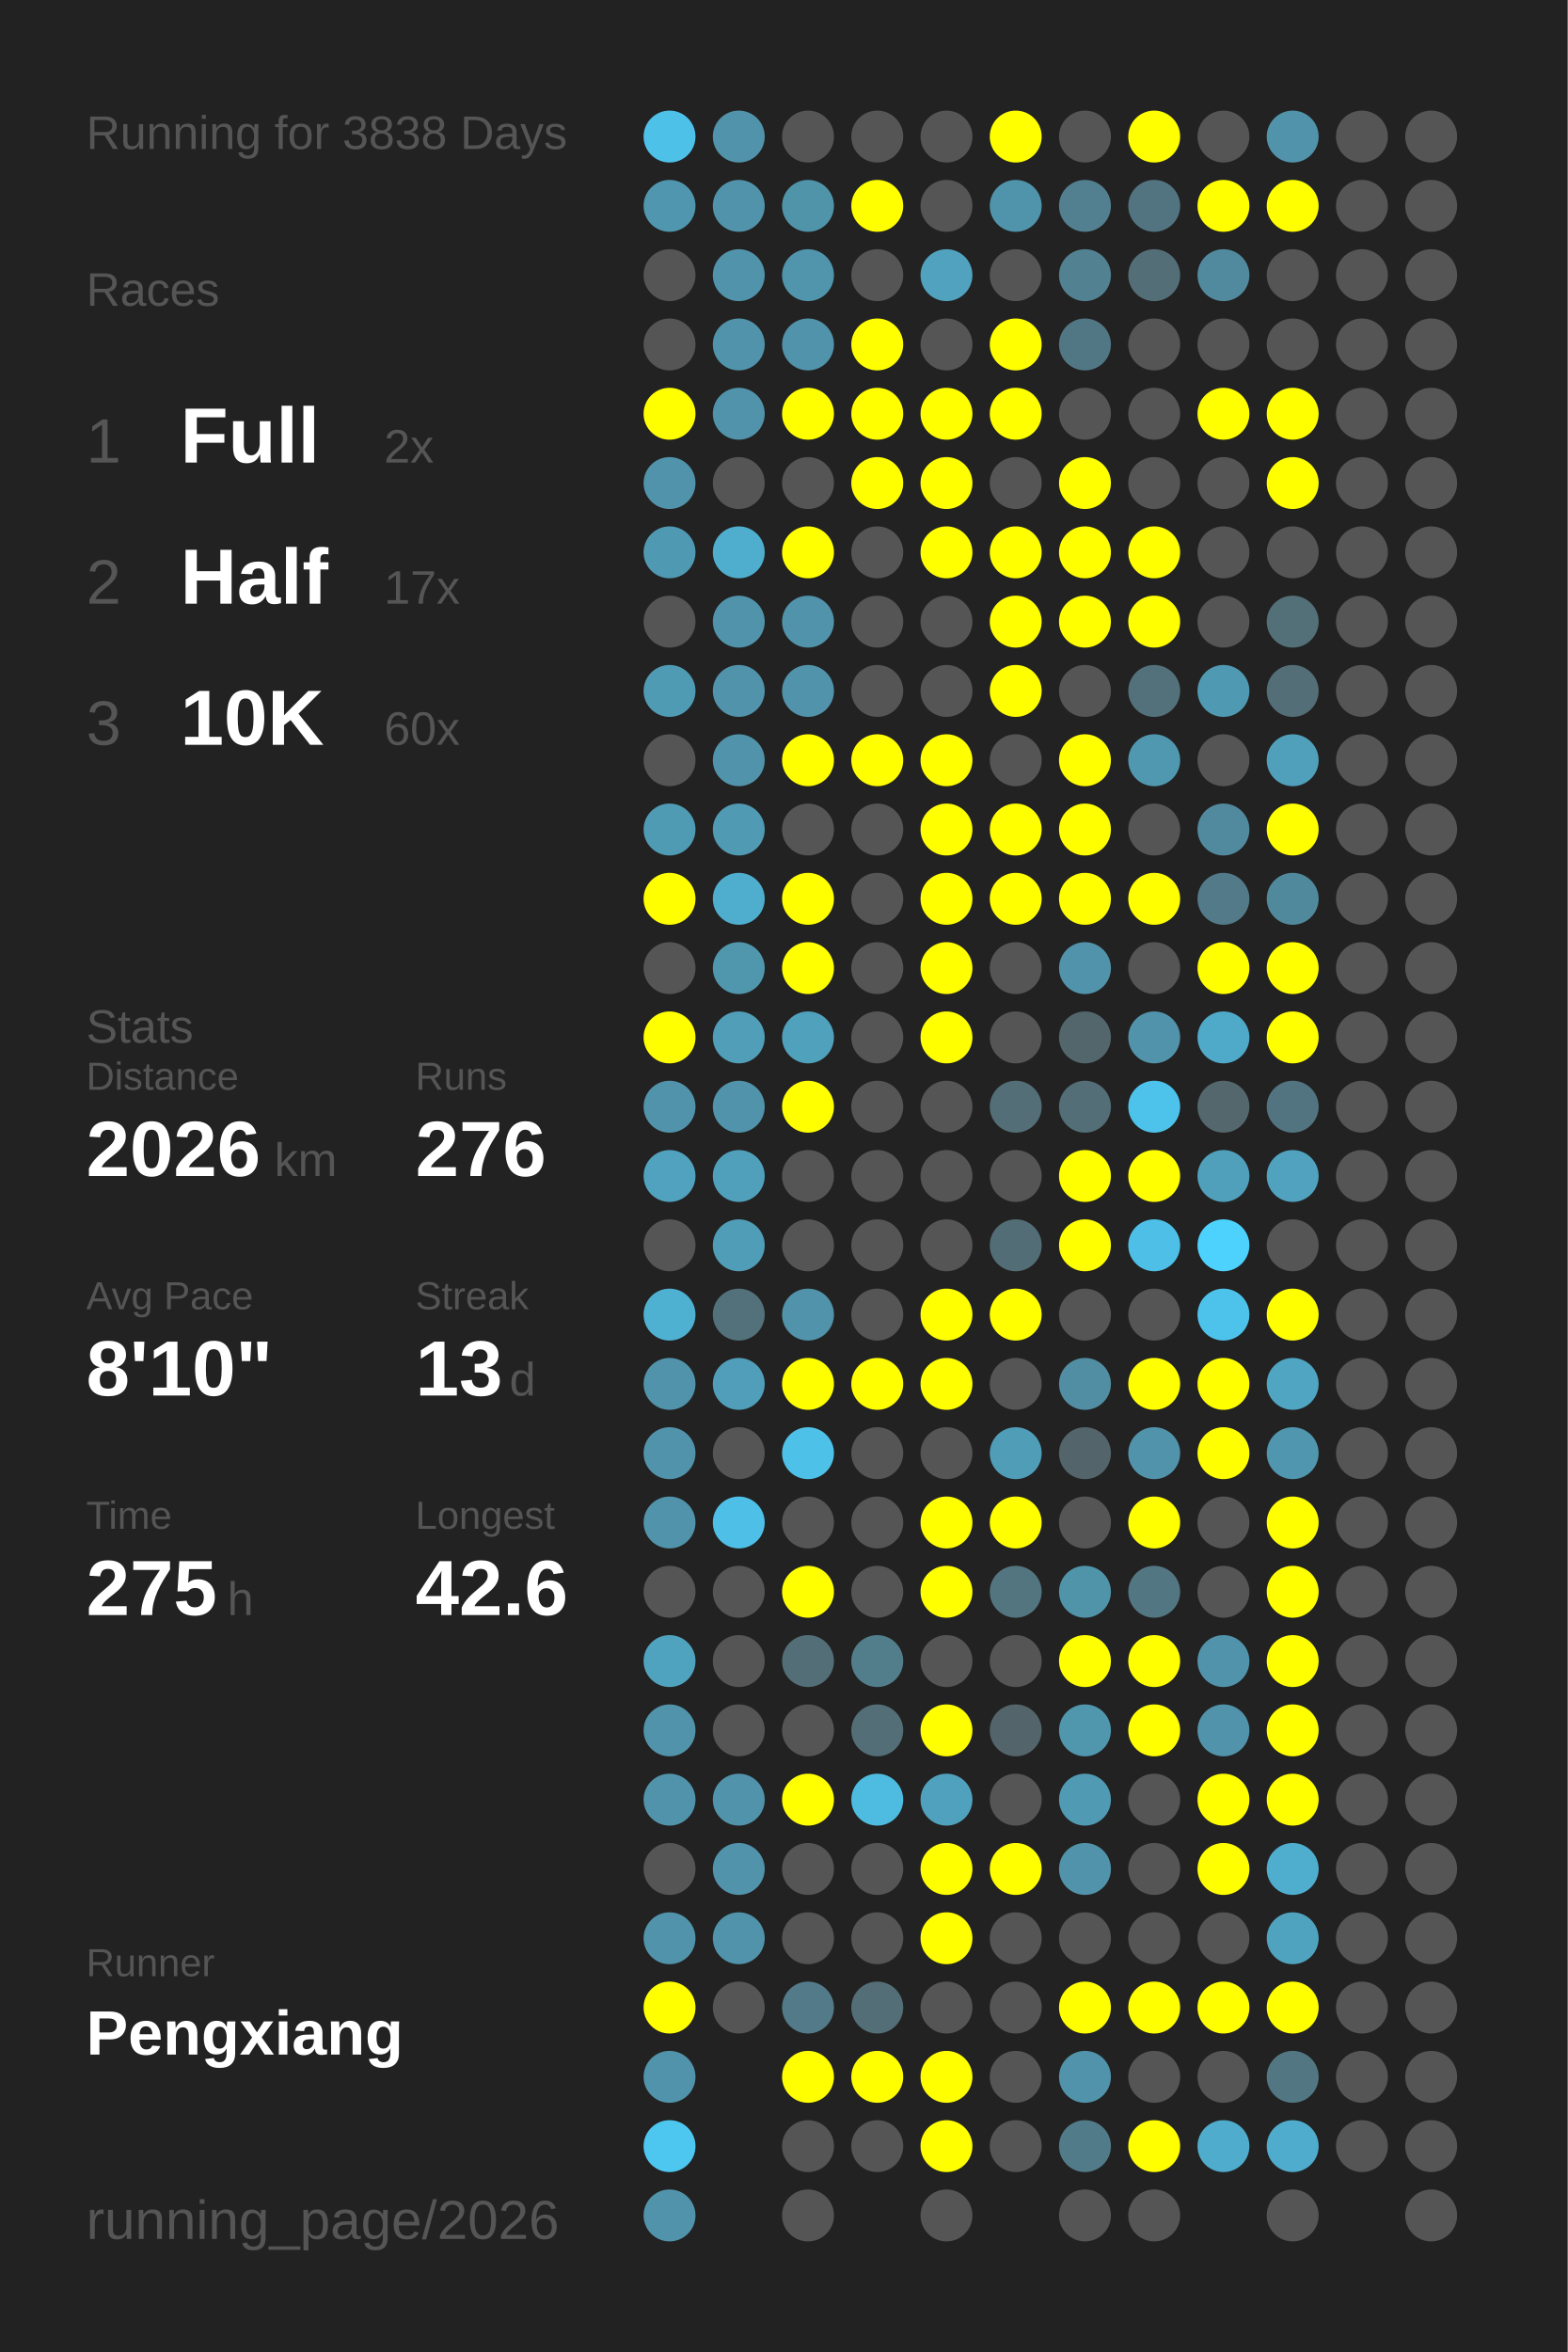
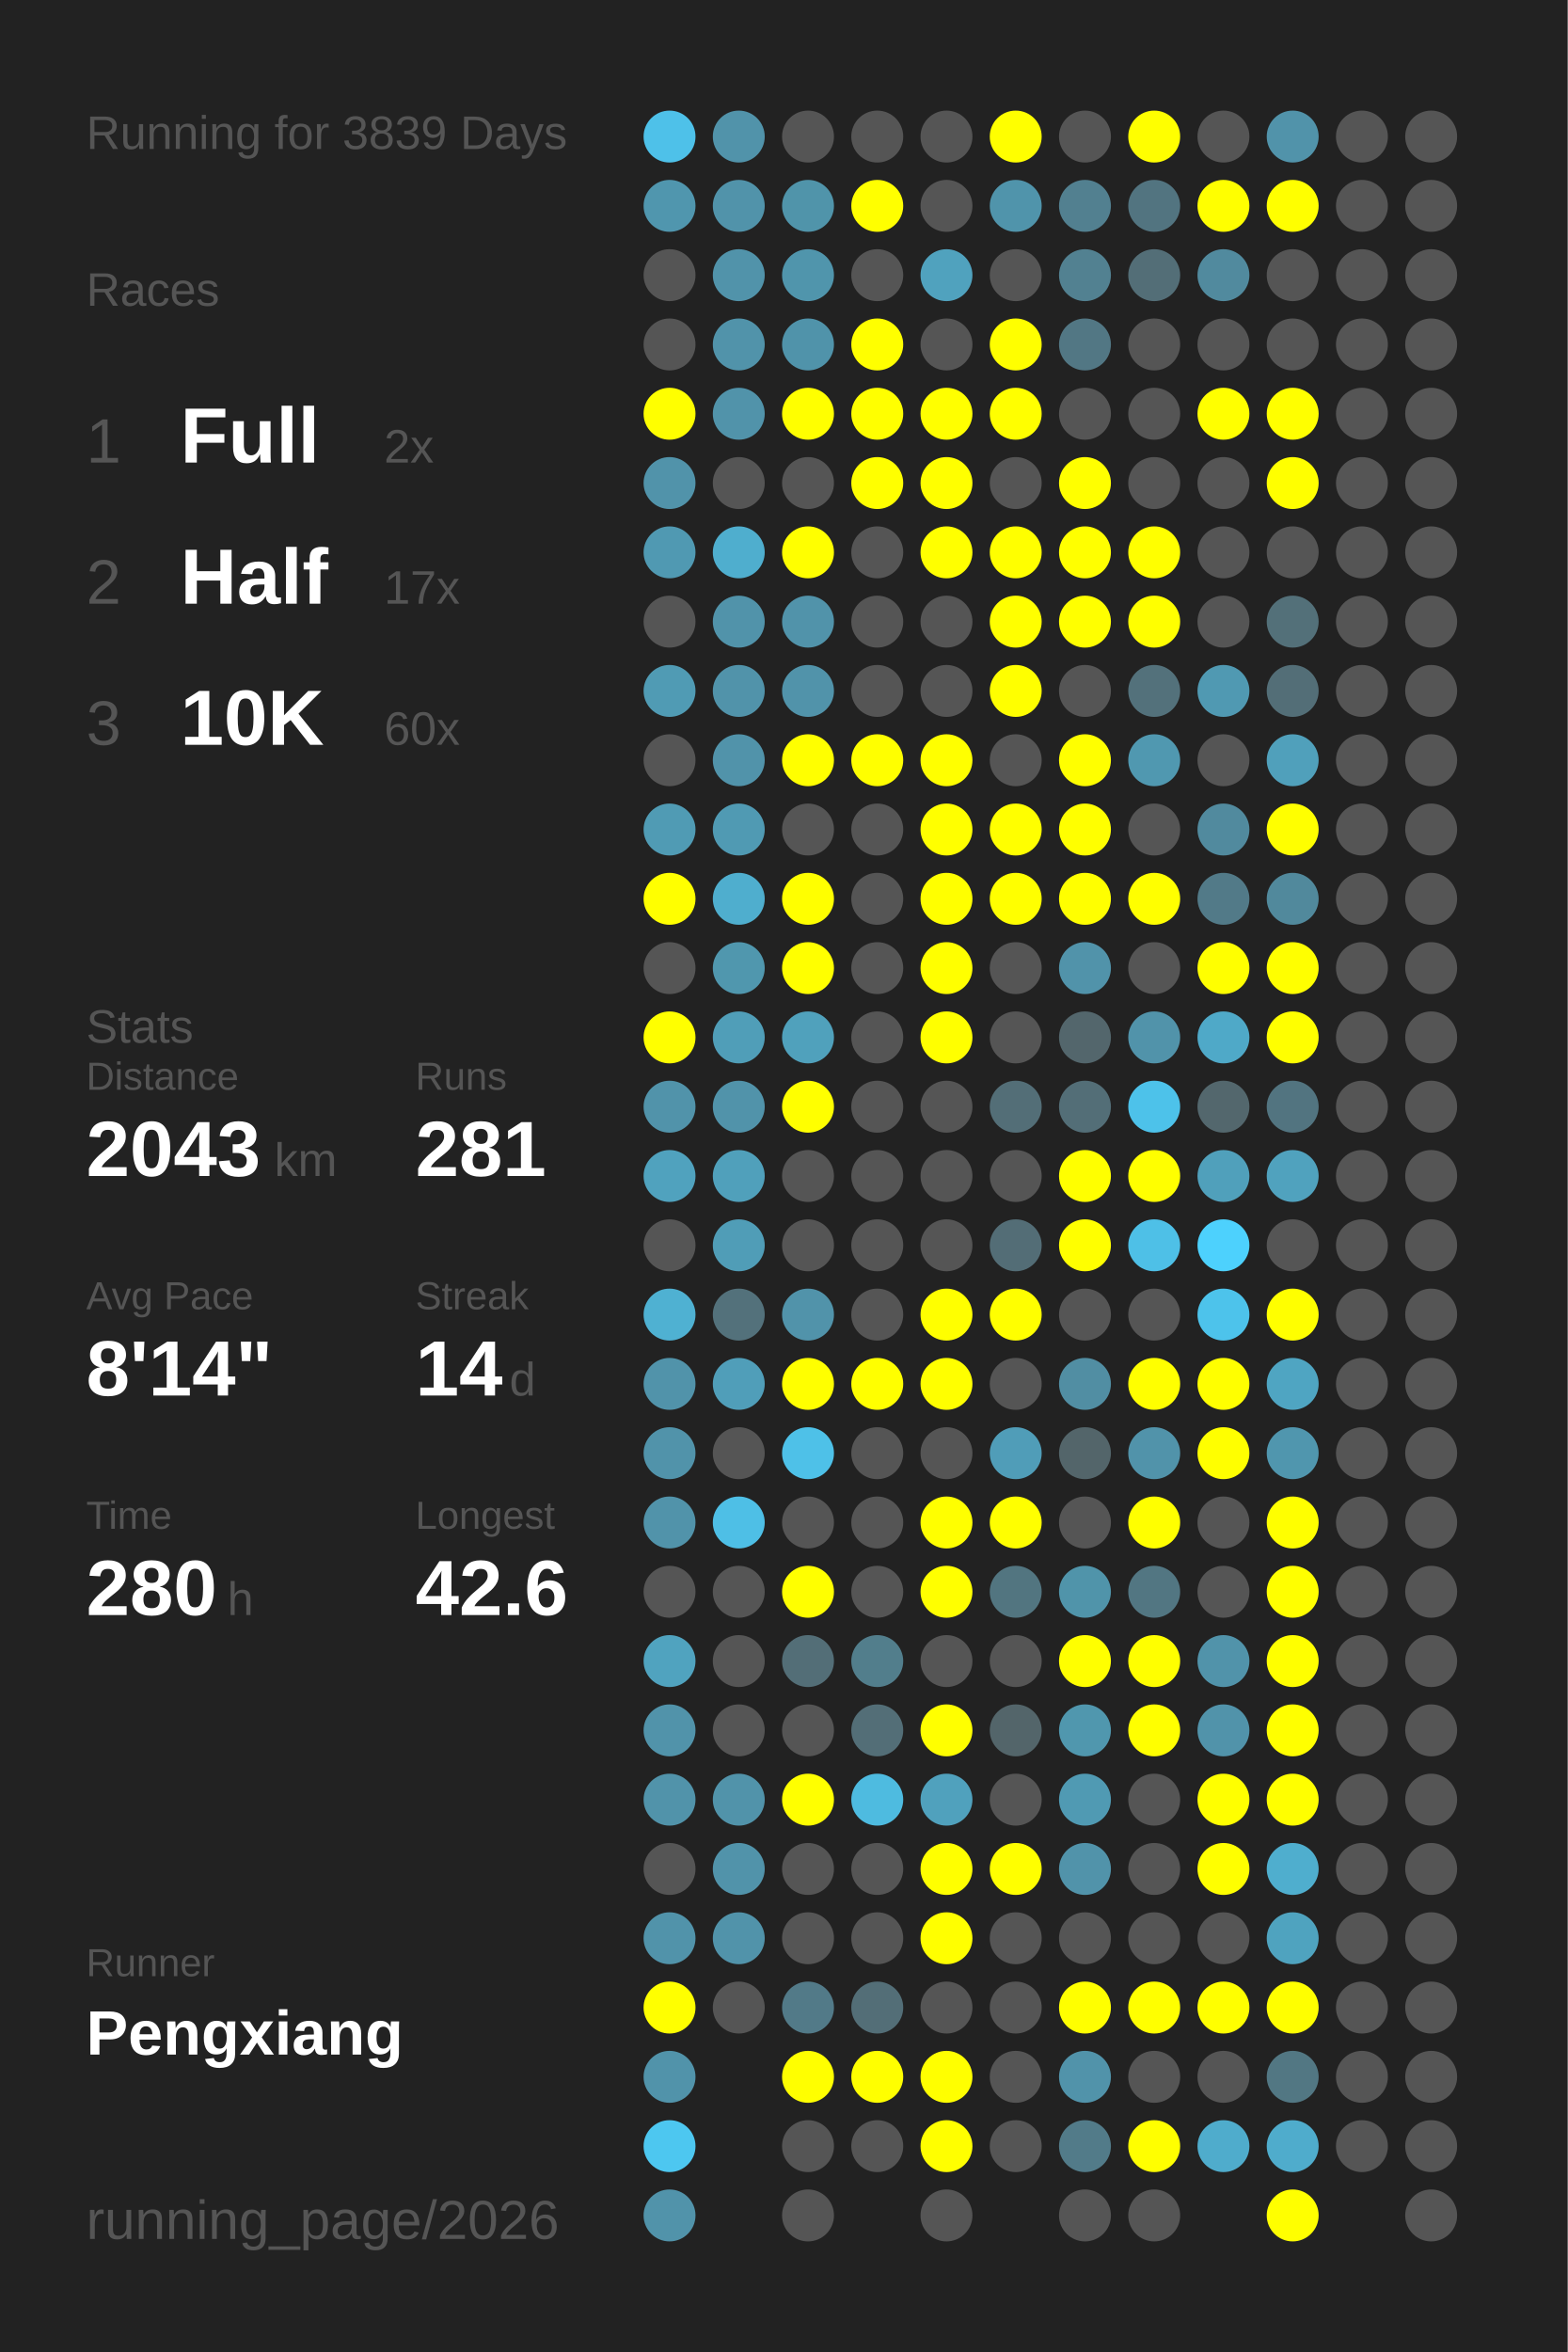
<svg xmlns="http://www.w3.org/2000/svg" baseProfile="full" height="300mm" version="1.1" viewBox="0,0,200,300" width="200mm">
  <defs />
  <rect fill="#222222" height="300" width="200" x="0" y="0" />
-   <text fill="#555555" style="font-size:6px; font-family:Arial;" x="11" y="19">Running for 3838 Days</text>
+   <text fill="#555555" style="font-size:6px; font-family:Arial;" x="11" y="19">Running for 3839 Days</text>
  <text fill="#555555" style="font-size:6px; font-family:Arial;" x="11" y="39">Races</text>
  <text fill="#555555" style="font-size:8px; font-family:Arial;" x="11" y="59">1</text>
  <text fill="#FFFFFF" style="font-size:10px; font-family:Arial; font-weight:bold;" x="23" y="59">Full</text>
  <text fill="#555555" style="font-size:6px; font-family:Arial;" x="49" y="59">2x</text>
  <text fill="#555555" style="font-size:8px; font-family:Arial;" x="11" y="77">2</text>
  <text fill="#FFFFFF" style="font-size:10px; font-family:Arial; font-weight:bold;" x="23" y="77">Half</text>
  <text fill="#555555" style="font-size:6px; font-family:Arial;" x="49" y="77">17x</text>
  <text fill="#555555" style="font-size:8px; font-family:Arial;" x="11" y="95">3</text>
  <text fill="#FFFFFF" style="font-size:10px; font-family:Arial; font-weight:bold;" x="23" y="95">10K</text>
  <text fill="#555555" style="font-size:6px; font-family:Arial;" x="49" y="95">60x</text>
  <text fill="#555555" style="font-size:6px; font-family:Arial;" x="11" y="133">Stats</text>
  <text fill="#555555" style="font-size:5px; font-family:Arial;" x="11" y="139">Distance</text>
-   <text fill="#FFFFFF" style="font-size:10px; font-family:Arial; font-weight:bold;" x="11" y="150">2026</text>
+   <text fill="#FFFFFF" style="font-size:10px; font-family:Arial; font-weight:bold;" x="11" y="150">2043</text>
  <text fill="#555555" style="font-size:6px; font-family:Arial;" x="35" y="150">km</text>
  <text fill="#555555" style="font-size:5px; font-family:Arial;" x="53" y="139">Runs</text>
-   <text fill="#FFFFFF" style="font-size:10px; font-family:Arial; font-weight:bold;" x="53" y="150">276</text>
+   <text fill="#FFFFFF" style="font-size:10px; font-family:Arial; font-weight:bold;" x="53" y="150">281</text>
  <text fill="#555555" style="font-size:5px; font-family:Arial;" x="11" y="167">Avg Pace</text>
-   <text fill="#FFFFFF" style="font-size:10px; font-family:Arial; font-weight:bold;" x="11" y="178">8'10"</text>
+   <text fill="#FFFFFF" style="font-size:10px; font-family:Arial; font-weight:bold;" x="11" y="178">8'14"</text>
  <text fill="#555555" style="font-size:5px; font-family:Arial;" x="53" y="167">Streak</text>
-   <text fill="#FFFFFF" style="font-size:10px; font-family:Arial; font-weight:bold;" x="53" y="178">13</text>
+   <text fill="#FFFFFF" style="font-size:10px; font-family:Arial; font-weight:bold;" x="53" y="178">14</text>
  <text fill="#555555" style="font-size:6px; font-family:Arial;" x="65" y="178">d</text>
  <text fill="#555555" style="font-size:5px; font-family:Arial;" x="11" y="195">Time</text>
-   <text fill="#FFFFFF" style="font-size:10px; font-family:Arial; font-weight:bold;" x="11" y="206">275</text>
+   <text fill="#FFFFFF" style="font-size:10px; font-family:Arial; font-weight:bold;" x="11" y="206">280</text>
  <text fill="#555555" style="font-size:6px; font-family:Arial;" x="29" y="206">h</text>
  <text fill="#555555" style="font-size:5px; font-family:Arial;" x="53" y="195">Longest</text>
  <text fill="#FFFFFF" style="font-size:10px; font-family:Arial; font-weight:bold;" x="53" y="206">42.6</text>
  <text fill="#555555" style="font-size:5px; font-family:Arial;" x="11" y="252.065">Runner</text>
  <text fill="#FFFFFF" style="font-size:8px; font-family:Arial; font-weight:bold;" x="11" y="262.065">Pengxiang</text>
  <text fill="#555555" style="font-size:7px; font-family:Arial;" x="11" y="285.581">running_page/2026</text>
  <circle cx="85.417" cy="17.419" fill="#4ec1e9" r="3.312" />
  <circle cx="85.417" cy="26.258" fill="#5096ae" r="3.312" />
  <circle cx="85.417" cy="35.097" fill="#555555" r="3.312" />
  <circle cx="85.417" cy="43.935" fill="#555555" r="3.312" />
  <circle cx="85.417" cy="52.774" fill="#FFFF00" r="3.312" />
  <circle cx="85.417" cy="61.613" fill="#5193aa" r="3.312" />
  <circle cx="85.417" cy="70.452" fill="#5099b2" r="3.312" />
  <circle cx="85.417" cy="79.29" fill="#555555" r="3.312" />
  <circle cx="85.417" cy="88.129" fill="#509bb4" r="3.312" />
  <circle cx="85.417" cy="96.968" fill="#555555" r="3.312" />
  <circle cx="85.417" cy="105.806" fill="#509bb4" r="3.312" />
  <circle cx="85.417" cy="114.645" fill="#FFFF00" r="3.312" />
  <circle cx="85.417" cy="123.484" fill="#555555" r="3.312" />
  <circle cx="85.417" cy="132.323" fill="#FFFF00" r="3.312" />
  <circle cx="85.417" cy="141.161" fill="#5193aa" r="3.312" />
  <circle cx="85.417" cy="150" fill="#50a2be" r="3.312" />
  <circle cx="85.417" cy="158.839" fill="#555555" r="3.312" />
  <circle cx="85.417" cy="167.677" fill="#4fb1d2" r="3.312" />
  <circle cx="85.417" cy="176.516" fill="#5193aa" r="3.312" />
  <circle cx="85.417" cy="185.355" fill="#5193aa" r="3.312" />
  <circle cx="85.417" cy="194.194" fill="#5193aa" r="3.312" />
  <circle cx="85.417" cy="203.032" fill="#555555" r="3.312" />
  <circle cx="85.417" cy="211.871" fill="#50a3bf" r="3.312" />
  <circle cx="85.417" cy="220.71" fill="#5193aa" r="3.312" />
  <circle cx="85.417" cy="229.548" fill="#5193aa" r="3.312" />
  <circle cx="85.417" cy="238.387" fill="#555555" r="3.312" />
  <circle cx="85.417" cy="247.226" fill="#5193aa" r="3.312" />
  <circle cx="85.417" cy="256.065" fill="#FFFF00" r="3.312" />
  <circle cx="85.417" cy="264.903" fill="#5193aa" r="3.312" />
  <circle cx="85.417" cy="273.742" fill="#4dc7f0" r="3.312" />
  <circle cx="85.417" cy="282.581" fill="#5193aa" r="3.312" />
  <circle cx="94.25" cy="17.419" fill="#5193aa" r="3.312" />
  <circle cx="94.25" cy="26.258" fill="#5193aa" r="3.312" />
  <circle cx="94.25" cy="35.097" fill="#5193aa" r="3.312" />
  <circle cx="94.25" cy="43.935" fill="#5193aa" r="3.312" />
  <circle cx="94.25" cy="52.774" fill="#5193aa" r="3.312" />
  <circle cx="94.25" cy="61.613" fill="#555555" r="3.312" />
  <circle cx="94.25" cy="70.452" fill="#4faece" r="3.312" />
  <circle cx="94.25" cy="79.29" fill="#5193aa" r="3.312" />
  <circle cx="94.25" cy="88.129" fill="#5193aa" r="3.312" />
  <circle cx="94.25" cy="96.968" fill="#5193aa" r="3.312" />
  <circle cx="94.25" cy="105.806" fill="#509ab3" r="3.312" />
  <circle cx="94.25" cy="114.645" fill="#4faece" r="3.312" />
  <circle cx="94.25" cy="123.484" fill="#5097ae" r="3.312" />
  <circle cx="94.25" cy="132.323" fill="#509eb8" r="3.312" />
  <circle cx="94.25" cy="141.161" fill="#5193aa" r="3.312" />
  <circle cx="94.25" cy="150" fill="#50a0bb" r="3.312" />
  <circle cx="94.25" cy="158.839" fill="#509db7" r="3.312" />
  <circle cx="94.25" cy="167.677" fill="#53717b" r="3.312" />
  <circle cx="94.25" cy="176.516" fill="#509eb9" r="3.312" />
  <circle cx="94.25" cy="185.355" fill="#555555" r="3.312" />
  <circle cx="94.25" cy="194.194" fill="#4ebfe6" r="3.312" />
  <circle cx="94.25" cy="203.032" fill="#555555" r="3.312" />
  <circle cx="94.25" cy="211.871" fill="#555555" r="3.312" />
  <circle cx="94.25" cy="220.71" fill="#555555" r="3.312" />
  <circle cx="94.25" cy="229.548" fill="#5193aa" r="3.312" />
  <circle cx="94.25" cy="238.387" fill="#5193aa" r="3.312" />
  <circle cx="94.25" cy="247.226" fill="#5193aa" r="3.312" />
  <circle cx="94.25" cy="256.065" fill="#555555" r="3.312" />
  <circle cx="103.083" cy="17.419" fill="#555555" r="3.312" />
  <circle cx="103.083" cy="26.258" fill="#5094aa" r="3.312" />
  <circle cx="103.083" cy="35.097" fill="#5095ac" r="3.312" />
  <circle cx="103.083" cy="43.935" fill="#5093aa" r="3.312" />
  <circle cx="103.083" cy="52.774" fill="#FFFF00" r="3.312" />
  <circle cx="103.083" cy="61.613" fill="#555555" r="3.312" />
  <circle cx="103.083" cy="70.452" fill="#FFFF00" r="3.312" />
  <circle cx="103.083" cy="79.29" fill="#5193aa" r="3.312" />
  <circle cx="103.083" cy="88.129" fill="#5193aa" r="3.312" />
  <circle cx="103.083" cy="96.968" fill="#FFFF00" r="3.312" />
  <circle cx="103.083" cy="105.806" fill="#555555" r="3.312" />
  <circle cx="103.083" cy="114.645" fill="#FFFF00" r="3.312" />
  <circle cx="103.083" cy="123.484" fill="#FFFF00" r="3.312" />
  <circle cx="103.083" cy="132.323" fill="#50a1bc" r="3.312" />
  <circle cx="103.083" cy="141.161" fill="#FFFF00" r="3.312" />
  <circle cx="103.083" cy="150" fill="#555555" r="3.312" />
  <circle cx="103.083" cy="158.839" fill="#555555" r="3.312" />
  <circle cx="103.083" cy="167.677" fill="#5193aa" r="3.312" />
  <circle cx="103.083" cy="176.516" fill="#FFFF00" r="3.312" />
  <circle cx="103.083" cy="185.355" fill="#4ec1e8" r="3.312" />
  <circle cx="103.083" cy="194.194" fill="#555555" r="3.312" />
  <circle cx="103.083" cy="203.032" fill="#FFFF00" r="3.312" />
  <circle cx="103.083" cy="211.871" fill="#536e77" r="3.312" />
  <circle cx="103.083" cy="220.71" fill="#555555" r="3.312" />
  <circle cx="103.083" cy="229.548" fill="#FFFF00" r="3.312" />
  <circle cx="103.083" cy="238.387" fill="#555555" r="3.312" />
  <circle cx="103.083" cy="247.226" fill="#555555" r="3.312" />
  <circle cx="103.083" cy="256.065" fill="#527a88" r="3.312" />
  <circle cx="103.083" cy="264.903" fill="#FFFF00" r="3.312" />
  <circle cx="103.083" cy="273.742" fill="#555555" r="3.312" />
  <circle cx="103.083" cy="282.581" fill="#555555" r="3.312" />
  <circle cx="111.917" cy="17.419" fill="#555555" r="3.312" />
  <circle cx="111.917" cy="26.258" fill="#FFFF00" r="3.312" />
  <circle cx="111.917" cy="35.097" fill="#555555" r="3.312" />
  <circle cx="111.917" cy="43.935" fill="#FFFF00" r="3.312" />
  <circle cx="111.917" cy="52.774" fill="#FFFF00" r="3.312" />
  <circle cx="111.917" cy="61.613" fill="#FFFF00" r="3.312" />
  <circle cx="111.917" cy="70.452" fill="#555555" r="3.312" />
  <circle cx="111.917" cy="79.29" fill="#555555" r="3.312" />
  <circle cx="111.917" cy="88.129" fill="#555555" r="3.312" />
  <circle cx="111.917" cy="96.968" fill="#FFFF00" r="3.312" />
  <circle cx="111.917" cy="105.806" fill="#555555" r="3.312" />
  <circle cx="111.917" cy="114.645" fill="#555555" r="3.312" />
  <circle cx="111.917" cy="123.484" fill="#555555" r="3.312" />
  <circle cx="111.917" cy="132.323" fill="#555555" r="3.312" />
  <circle cx="111.917" cy="141.161" fill="#555555" r="3.312" />
  <circle cx="111.917" cy="150" fill="#555555" r="3.312" />
  <circle cx="111.917" cy="158.839" fill="#555555" r="3.312" />
  <circle cx="111.917" cy="167.677" fill="#555555" r="3.312" />
  <circle cx="111.917" cy="176.516" fill="#FFFF00" r="3.312" />
  <circle cx="111.917" cy="185.355" fill="#555555" r="3.312" />
  <circle cx="111.917" cy="194.194" fill="#555555" r="3.312" />
  <circle cx="111.917" cy="203.032" fill="#555555" r="3.312" />
  <circle cx="111.917" cy="211.871" fill="#527e8c" r="3.312" />
  <circle cx="111.917" cy="220.71" fill="#536e77" r="3.312" />
  <circle cx="111.917" cy="229.548" fill="#4ebbe0" r="3.312" />
  <circle cx="111.917" cy="238.387" fill="#555555" r="3.312" />
  <circle cx="111.917" cy="247.226" fill="#555555" r="3.312" />
  <circle cx="111.917" cy="256.065" fill="#536e77" r="3.312" />
  <circle cx="111.917" cy="264.903" fill="#FFFF00" r="3.312" />
  <circle cx="111.917" cy="273.742" fill="#555555" r="3.312" />
  <circle cx="120.75" cy="17.419" fill="#555555" r="3.312" />
  <circle cx="120.75" cy="26.258" fill="#555555" r="3.312" />
  <circle cx="120.75" cy="35.097" fill="#50a2be" r="3.312" />
  <circle cx="120.75" cy="43.935" fill="#555555" r="3.312" />
  <circle cx="120.75" cy="52.774" fill="#FFFF00" r="3.312" />
  <circle cx="120.75" cy="61.613" fill="#FFFF00" r="3.312" />
  <circle cx="120.75" cy="70.452" fill="#FFFF00" r="3.312" />
  <circle cx="120.75" cy="79.29" fill="#555555" r="3.312" />
  <circle cx="120.75" cy="88.129" fill="#555555" r="3.312" />
  <circle cx="120.75" cy="96.968" fill="#FFFF00" r="3.312" />
  <circle cx="120.75" cy="105.806" fill="#FFFF00" r="3.312" />
  <circle cx="120.75" cy="114.645" fill="#FFFF00" r="3.312" />
  <circle cx="120.75" cy="123.484" fill="#FFFF00" r="3.312" />
  <circle cx="120.75" cy="132.323" fill="#FFFF00" r="3.312" />
  <circle cx="120.75" cy="141.161" fill="#555555" r="3.312" />
  <circle cx="120.75" cy="150" fill="#555555" r="3.312" />
  <circle cx="120.75" cy="158.839" fill="#555555" r="3.312" />
  <circle cx="120.75" cy="167.677" fill="#FFFF00" r="3.312" />
  <circle cx="120.75" cy="176.516" fill="#FFFF00" r="3.312" />
  <circle cx="120.75" cy="185.355" fill="#555555" r="3.312" />
  <circle cx="120.75" cy="194.194" fill="#FFFF00" r="3.312" />
  <circle cx="120.75" cy="203.032" fill="#FFFF00" r="3.312" />
  <circle cx="120.75" cy="211.871" fill="#555555" r="3.312" />
  <circle cx="120.75" cy="220.71" fill="#FFFF00" r="3.312" />
  <circle cx="120.75" cy="229.548" fill="#50a1bd" r="3.312" />
  <circle cx="120.75" cy="238.387" fill="#FFFF00" r="3.312" />
  <circle cx="120.75" cy="247.226" fill="#FFFF00" r="3.312" />
  <circle cx="120.75" cy="256.065" fill="#555555" r="3.312" />
  <circle cx="120.75" cy="264.903" fill="#FFFF00" r="3.312" />
  <circle cx="120.75" cy="273.742" fill="#FFFF00" r="3.312" />
  <circle cx="120.75" cy="282.581" fill="#555555" r="3.312" />
  <circle cx="129.583" cy="17.419" fill="#FFFF00" r="3.312" />
  <circle cx="129.583" cy="26.258" fill="#5094ab" r="3.312" />
  <circle cx="129.583" cy="35.097" fill="#555555" r="3.312" />
  <circle cx="129.583" cy="43.935" fill="#FFFF00" r="3.312" />
  <circle cx="129.583" cy="52.774" fill="#FFFF00" r="3.312" />
  <circle cx="129.583" cy="61.613" fill="#555555" r="3.312" />
  <circle cx="129.583" cy="70.452" fill="#FFFF00" r="3.312" />
  <circle cx="129.583" cy="79.29" fill="#FFFF00" r="3.312" />
  <circle cx="129.583" cy="88.129" fill="#FFFF00" r="3.312" />
  <circle cx="129.583" cy="96.968" fill="#555555" r="3.312" />
  <circle cx="129.583" cy="105.806" fill="#FFFF00" r="3.312" />
  <circle cx="129.583" cy="114.645" fill="#FFFF00" r="3.312" />
  <circle cx="129.583" cy="123.484" fill="#555555" r="3.312" />
  <circle cx="129.583" cy="132.323" fill="#555555" r="3.312" />
  <circle cx="129.583" cy="141.161" fill="#536e77" r="3.312" />
  <circle cx="129.583" cy="150" fill="#555555" r="3.312" />
  <circle cx="129.583" cy="158.839" fill="#536d76" r="3.312" />
  <circle cx="129.583" cy="167.677" fill="#FFFF00" r="3.312" />
  <circle cx="129.583" cy="176.516" fill="#555555" r="3.312" />
  <circle cx="129.583" cy="185.355" fill="#509db8" r="3.312" />
  <circle cx="129.583" cy="194.194" fill="#FFFF00" r="3.312" />
  <circle cx="129.583" cy="203.032" fill="#527580" r="3.312" />
  <circle cx="129.583" cy="211.871" fill="#555555" r="3.312" />
  <circle cx="129.583" cy="220.71" fill="#53656a" r="3.312" />
  <circle cx="129.583" cy="229.548" fill="#555555" r="3.312" />
  <circle cx="129.583" cy="238.387" fill="#FFFF00" r="3.312" />
  <circle cx="129.583" cy="247.226" fill="#555555" r="3.312" />
  <circle cx="129.583" cy="256.065" fill="#555555" r="3.312" />
  <circle cx="129.583" cy="264.903" fill="#555555" r="3.312" />
  <circle cx="129.583" cy="273.742" fill="#555555" r="3.312" />
  <circle cx="138.417" cy="17.419" fill="#555555" r="3.312" />
  <circle cx="138.417" cy="26.258" fill="#528090" r="3.312" />
  <circle cx="138.417" cy="35.097" fill="#528191" r="3.312" />
  <circle cx="138.417" cy="43.935" fill="#527784" r="3.312" />
  <circle cx="138.417" cy="52.774" fill="#555555" r="3.312" />
  <circle cx="138.417" cy="61.613" fill="#FFFF00" r="3.312" />
  <circle cx="138.417" cy="70.452" fill="#FFFF00" r="3.312" />
  <circle cx="138.417" cy="79.29" fill="#FFFF00" r="3.312" />
  <circle cx="138.417" cy="88.129" fill="#555555" r="3.312" />
  <circle cx="138.417" cy="96.968" fill="#FFFF00" r="3.312" />
  <circle cx="138.417" cy="105.806" fill="#FFFF00" r="3.312" />
  <circle cx="138.417" cy="114.645" fill="#FFFF00" r="3.312" />
  <circle cx="138.417" cy="123.484" fill="#5193aa" r="3.312" />
  <circle cx="138.417" cy="132.323" fill="#53666c" r="3.312" />
  <circle cx="138.417" cy="141.161" fill="#536e77" r="3.312" />
  <circle cx="138.417" cy="150" fill="#FFFF00" r="3.312" />
  <circle cx="138.417" cy="158.839" fill="#FFFF00" r="3.312" />
  <circle cx="138.417" cy="167.677" fill="#555555" r="3.312" />
  <circle cx="138.417" cy="176.516" fill="#518ea3" r="3.312" />
  <circle cx="138.417" cy="185.355" fill="#53656a" r="3.312" />
  <circle cx="138.417" cy="194.194" fill="#555555" r="3.312" />
  <circle cx="138.417" cy="203.032" fill="#5094aa" r="3.312" />
  <circle cx="138.417" cy="211.871" fill="#FFFF00" r="3.312" />
  <circle cx="138.417" cy="220.71" fill="#5097ae" r="3.312" />
  <circle cx="138.417" cy="229.548" fill="#509ab3" r="3.312" />
  <circle cx="138.417" cy="238.387" fill="#5193aa" r="3.312" />
  <circle cx="138.417" cy="247.226" fill="#555555" r="3.312" />
  <circle cx="138.417" cy="256.065" fill="#FFFF00" r="3.312" />
  <circle cx="138.417" cy="264.903" fill="#5193aa" r="3.312" />
  <circle cx="138.417" cy="273.742" fill="#527b89" r="3.312" />
  <circle cx="138.417" cy="282.581" fill="#555555" r="3.312" />
  <circle cx="147.25" cy="17.419" fill="#FFFF00" r="3.312" />
  <circle cx="147.25" cy="26.258" fill="#527480" r="3.312" />
  <circle cx="147.25" cy="35.097" fill="#536e77" r="3.312" />
  <circle cx="147.25" cy="43.935" fill="#555555" r="3.312" />
  <circle cx="147.25" cy="52.774" fill="#555555" r="3.312" />
  <circle cx="147.25" cy="61.613" fill="#555555" r="3.312" />
  <circle cx="147.25" cy="70.452" fill="#FFFF00" r="3.312" />
  <circle cx="147.25" cy="79.29" fill="#FFFF00" r="3.312" />
  <circle cx="147.25" cy="88.129" fill="#53717b" r="3.312" />
  <circle cx="147.25" cy="96.968" fill="#5098b0" r="3.312" />
  <circle cx="147.25" cy="105.806" fill="#555555" r="3.312" />
  <circle cx="147.25" cy="114.645" fill="#FFFF00" r="3.312" />
  <circle cx="147.25" cy="123.484" fill="#555555" r="3.312" />
  <circle cx="147.25" cy="132.323" fill="#5193aa" r="3.312" />
  <circle cx="147.25" cy="141.161" fill="#4dc2ea" r="3.312" />
  <circle cx="147.25" cy="150" fill="#FFFF00" r="3.312" />
  <circle cx="147.25" cy="158.839" fill="#4ec0e7" r="3.312" />
  <circle cx="147.25" cy="167.677" fill="#555555" r="3.312" />
  <circle cx="147.25" cy="176.516" fill="#FFFF00" r="3.312" />
  <circle cx="147.25" cy="185.355" fill="#5193aa" r="3.312" />
  <circle cx="147.25" cy="194.194" fill="#FFFF00" r="3.312" />
  <circle cx="147.25" cy="203.032" fill="#527682" r="3.312" />
  <circle cx="147.25" cy="211.871" fill="#FFFF00" r="3.312" />
  <circle cx="147.25" cy="220.71" fill="#FFFF00" r="3.312" />
  <circle cx="147.25" cy="229.548" fill="#555555" r="3.312" />
  <circle cx="147.25" cy="238.387" fill="#555555" r="3.312" />
  <circle cx="147.25" cy="247.226" fill="#555555" r="3.312" />
  <circle cx="147.25" cy="256.065" fill="#FFFF00" r="3.312" />
  <circle cx="147.25" cy="264.903" fill="#555555" r="3.312" />
  <circle cx="147.25" cy="273.742" fill="#FFFF00" r="3.312" />
  <circle cx="147.25" cy="282.581" fill="#555555" r="3.312" />
  <circle cx="156.083" cy="17.419" fill="#555555" r="3.312" />
  <circle cx="156.083" cy="26.258" fill="#FFFF00" r="3.312" />
  <circle cx="156.083" cy="35.097" fill="#518a9e" r="3.312" />
  <circle cx="156.083" cy="43.935" fill="#555555" r="3.312" />
  <circle cx="156.083" cy="52.774" fill="#FFFF00" r="3.312" />
  <circle cx="156.083" cy="61.613" fill="#555555" r="3.312" />
  <circle cx="156.083" cy="70.452" fill="#555555" r="3.312" />
  <circle cx="156.083" cy="79.29" fill="#555555" r="3.312" />
  <circle cx="156.083" cy="88.129" fill="#5099b2" r="3.312" />
  <circle cx="156.083" cy="96.968" fill="#555555" r="3.312" />
  <circle cx="156.083" cy="105.806" fill="#518a9e" r="3.312" />
  <circle cx="156.083" cy="114.645" fill="#527a88" r="3.312" />
  <circle cx="156.083" cy="123.484" fill="#FFFF00" r="3.312" />
  <circle cx="156.083" cy="132.323" fill="#4fa9c8" r="3.312" />
  <circle cx="156.083" cy="141.161" fill="#53676d" r="3.312" />
  <circle cx="156.083" cy="150" fill="#50a0bb" r="3.312" />
  <circle cx="156.083" cy="158.839" fill="#4dd1fd" r="3.312" />
  <circle cx="156.083" cy="167.677" fill="#4dc3eb" r="3.312" />
  <circle cx="156.083" cy="176.516" fill="#FFFF00" r="3.312" />
  <circle cx="156.083" cy="185.355" fill="#FFFF00" r="3.312" />
  <circle cx="156.083" cy="194.194" fill="#555555" r="3.312" />
  <circle cx="156.083" cy="203.032" fill="#555555" r="3.312" />
  <circle cx="156.083" cy="211.871" fill="#5193aa" r="3.312" />
  <circle cx="156.083" cy="220.71" fill="#5193aa" r="3.312" />
  <circle cx="156.083" cy="229.548" fill="#FFFF00" r="3.312" />
  <circle cx="156.083" cy="238.387" fill="#FFFF00" r="3.312" />
  <circle cx="156.083" cy="247.226" fill="#555555" r="3.312" />
  <circle cx="156.083" cy="256.065" fill="#FFFF00" r="3.312" />
  <circle cx="156.083" cy="264.903" fill="#555555" r="3.312" />
  <circle cx="156.083" cy="273.742" fill="#4faccc" r="3.312" />
  <circle cx="164.917" cy="17.419" fill="#5193aa" r="3.312" />
  <circle cx="164.917" cy="26.258" fill="#FFFF00" r="3.312" />
  <circle cx="164.917" cy="35.097" fill="#555555" r="3.312" />
  <circle cx="164.917" cy="43.935" fill="#555555" r="3.312" />
  <circle cx="164.917" cy="52.774" fill="#FFFF00" r="3.312" />
  <circle cx="164.917" cy="61.613" fill="#FFFF00" r="3.312" />
  <circle cx="164.917" cy="70.452" fill="#555555" r="3.312" />
  <circle cx="164.917" cy="79.29" fill="#537079" r="3.312" />
  <circle cx="164.917" cy="88.129" fill="#536e77" r="3.312" />
  <circle cx="164.917" cy="96.968" fill="#50a0bb" r="3.312" />
  <circle cx="164.917" cy="105.806" fill="#FFFF00" r="3.312" />
  <circle cx="164.917" cy="114.645" fill="#51899c" r="3.312" />
  <circle cx="164.917" cy="123.484" fill="#FFFF00" r="3.312" />
  <circle cx="164.917" cy="132.323" fill="#FFFF00" r="3.312" />
  <circle cx="164.917" cy="141.161" fill="#527480" r="3.312" />
  <circle cx="164.917" cy="150" fill="#50a2be" r="3.312" />
  <circle cx="164.917" cy="158.839" fill="#555555" r="3.312" />
  <circle cx="164.917" cy="167.677" fill="#FFFF00" r="3.312" />
  <circle cx="164.917" cy="176.516" fill="#4fa5c2" r="3.312" />
  <circle cx="164.917" cy="185.355" fill="#5096ae" r="3.312" />
  <circle cx="164.917" cy="194.194" fill="#FFFF00" r="3.312" />
  <circle cx="164.917" cy="203.032" fill="#FFFF00" r="3.312" />
  <circle cx="164.917" cy="211.871" fill="#FFFF00" r="3.312" />
  <circle cx="164.917" cy="220.71" fill="#FFFF00" r="3.312" />
  <circle cx="164.917" cy="229.548" fill="#FFFF00" r="3.312" />
  <circle cx="164.917" cy="238.387" fill="#4faece" r="3.312" />
  <circle cx="164.917" cy="247.226" fill="#4fa3bf" r="3.312" />
  <circle cx="164.917" cy="256.065" fill="#FFFF00" r="3.312" />
  <circle cx="164.917" cy="264.903" fill="#527783" r="3.312" />
  <circle cx="164.917" cy="273.742" fill="#4faccc" r="3.312" />
-   <circle cx="164.917" cy="282.581" fill="#555555" r="3.312" />
+   <circle cx="164.917" cy="282.581" fill="#FFFF00" r="3.312" />
  <circle cx="173.75" cy="17.419" fill="#555555" r="3.312" />
  <circle cx="173.75" cy="26.258" fill="#555555" r="3.312" />
  <circle cx="173.75" cy="35.097" fill="#555555" r="3.312" />
  <circle cx="173.75" cy="43.935" fill="#555555" r="3.312" />
  <circle cx="173.75" cy="52.774" fill="#555555" r="3.312" />
  <circle cx="173.75" cy="61.613" fill="#555555" r="3.312" />
  <circle cx="173.75" cy="70.452" fill="#555555" r="3.312" />
  <circle cx="173.75" cy="79.29" fill="#555555" r="3.312" />
  <circle cx="173.75" cy="88.129" fill="#555555" r="3.312" />
  <circle cx="173.75" cy="96.968" fill="#555555" r="3.312" />
  <circle cx="173.75" cy="105.806" fill="#555555" r="3.312" />
  <circle cx="173.75" cy="114.645" fill="#555555" r="3.312" />
  <circle cx="173.75" cy="123.484" fill="#555555" r="3.312" />
  <circle cx="173.75" cy="132.323" fill="#555555" r="3.312" />
  <circle cx="173.75" cy="141.161" fill="#555555" r="3.312" />
  <circle cx="173.75" cy="150" fill="#555555" r="3.312" />
  <circle cx="173.75" cy="158.839" fill="#555555" r="3.312" />
  <circle cx="173.75" cy="167.677" fill="#555555" r="3.312" />
  <circle cx="173.75" cy="176.516" fill="#555555" r="3.312" />
  <circle cx="173.75" cy="185.355" fill="#555555" r="3.312" />
  <circle cx="173.75" cy="194.194" fill="#555555" r="3.312" />
  <circle cx="173.75" cy="203.032" fill="#555555" r="3.312" />
  <circle cx="173.75" cy="211.871" fill="#555555" r="3.312" />
  <circle cx="173.75" cy="220.71" fill="#555555" r="3.312" />
  <circle cx="173.75" cy="229.548" fill="#555555" r="3.312" />
  <circle cx="173.75" cy="238.387" fill="#555555" r="3.312" />
  <circle cx="173.75" cy="247.226" fill="#555555" r="3.312" />
  <circle cx="173.75" cy="256.065" fill="#555555" r="3.312" />
  <circle cx="173.75" cy="264.903" fill="#555555" r="3.312" />
  <circle cx="173.75" cy="273.742" fill="#555555" r="3.312" />
  <circle cx="182.583" cy="17.419" fill="#555555" r="3.312" />
  <circle cx="182.583" cy="26.258" fill="#555555" r="3.312" />
  <circle cx="182.583" cy="35.097" fill="#555555" r="3.312" />
  <circle cx="182.583" cy="43.935" fill="#555555" r="3.312" />
  <circle cx="182.583" cy="52.774" fill="#555555" r="3.312" />
  <circle cx="182.583" cy="61.613" fill="#555555" r="3.312" />
  <circle cx="182.583" cy="70.452" fill="#555555" r="3.312" />
  <circle cx="182.583" cy="79.29" fill="#555555" r="3.312" />
  <circle cx="182.583" cy="88.129" fill="#555555" r="3.312" />
  <circle cx="182.583" cy="96.968" fill="#555555" r="3.312" />
  <circle cx="182.583" cy="105.806" fill="#555555" r="3.312" />
  <circle cx="182.583" cy="114.645" fill="#555555" r="3.312" />
  <circle cx="182.583" cy="123.484" fill="#555555" r="3.312" />
  <circle cx="182.583" cy="132.323" fill="#555555" r="3.312" />
  <circle cx="182.583" cy="141.161" fill="#555555" r="3.312" />
  <circle cx="182.583" cy="150" fill="#555555" r="3.312" />
  <circle cx="182.583" cy="158.839" fill="#555555" r="3.312" />
  <circle cx="182.583" cy="167.677" fill="#555555" r="3.312" />
  <circle cx="182.583" cy="176.516" fill="#555555" r="3.312" />
  <circle cx="182.583" cy="185.355" fill="#555555" r="3.312" />
  <circle cx="182.583" cy="194.194" fill="#555555" r="3.312" />
  <circle cx="182.583" cy="203.032" fill="#555555" r="3.312" />
  <circle cx="182.583" cy="211.871" fill="#555555" r="3.312" />
  <circle cx="182.583" cy="220.71" fill="#555555" r="3.312" />
  <circle cx="182.583" cy="229.548" fill="#555555" r="3.312" />
  <circle cx="182.583" cy="238.387" fill="#555555" r="3.312" />
  <circle cx="182.583" cy="247.226" fill="#555555" r="3.312" />
  <circle cx="182.583" cy="256.065" fill="#555555" r="3.312" />
  <circle cx="182.583" cy="264.903" fill="#555555" r="3.312" />
  <circle cx="182.583" cy="273.742" fill="#555555" r="3.312" />
  <circle cx="182.583" cy="282.581" fill="#555555" r="3.312" />
</svg>
